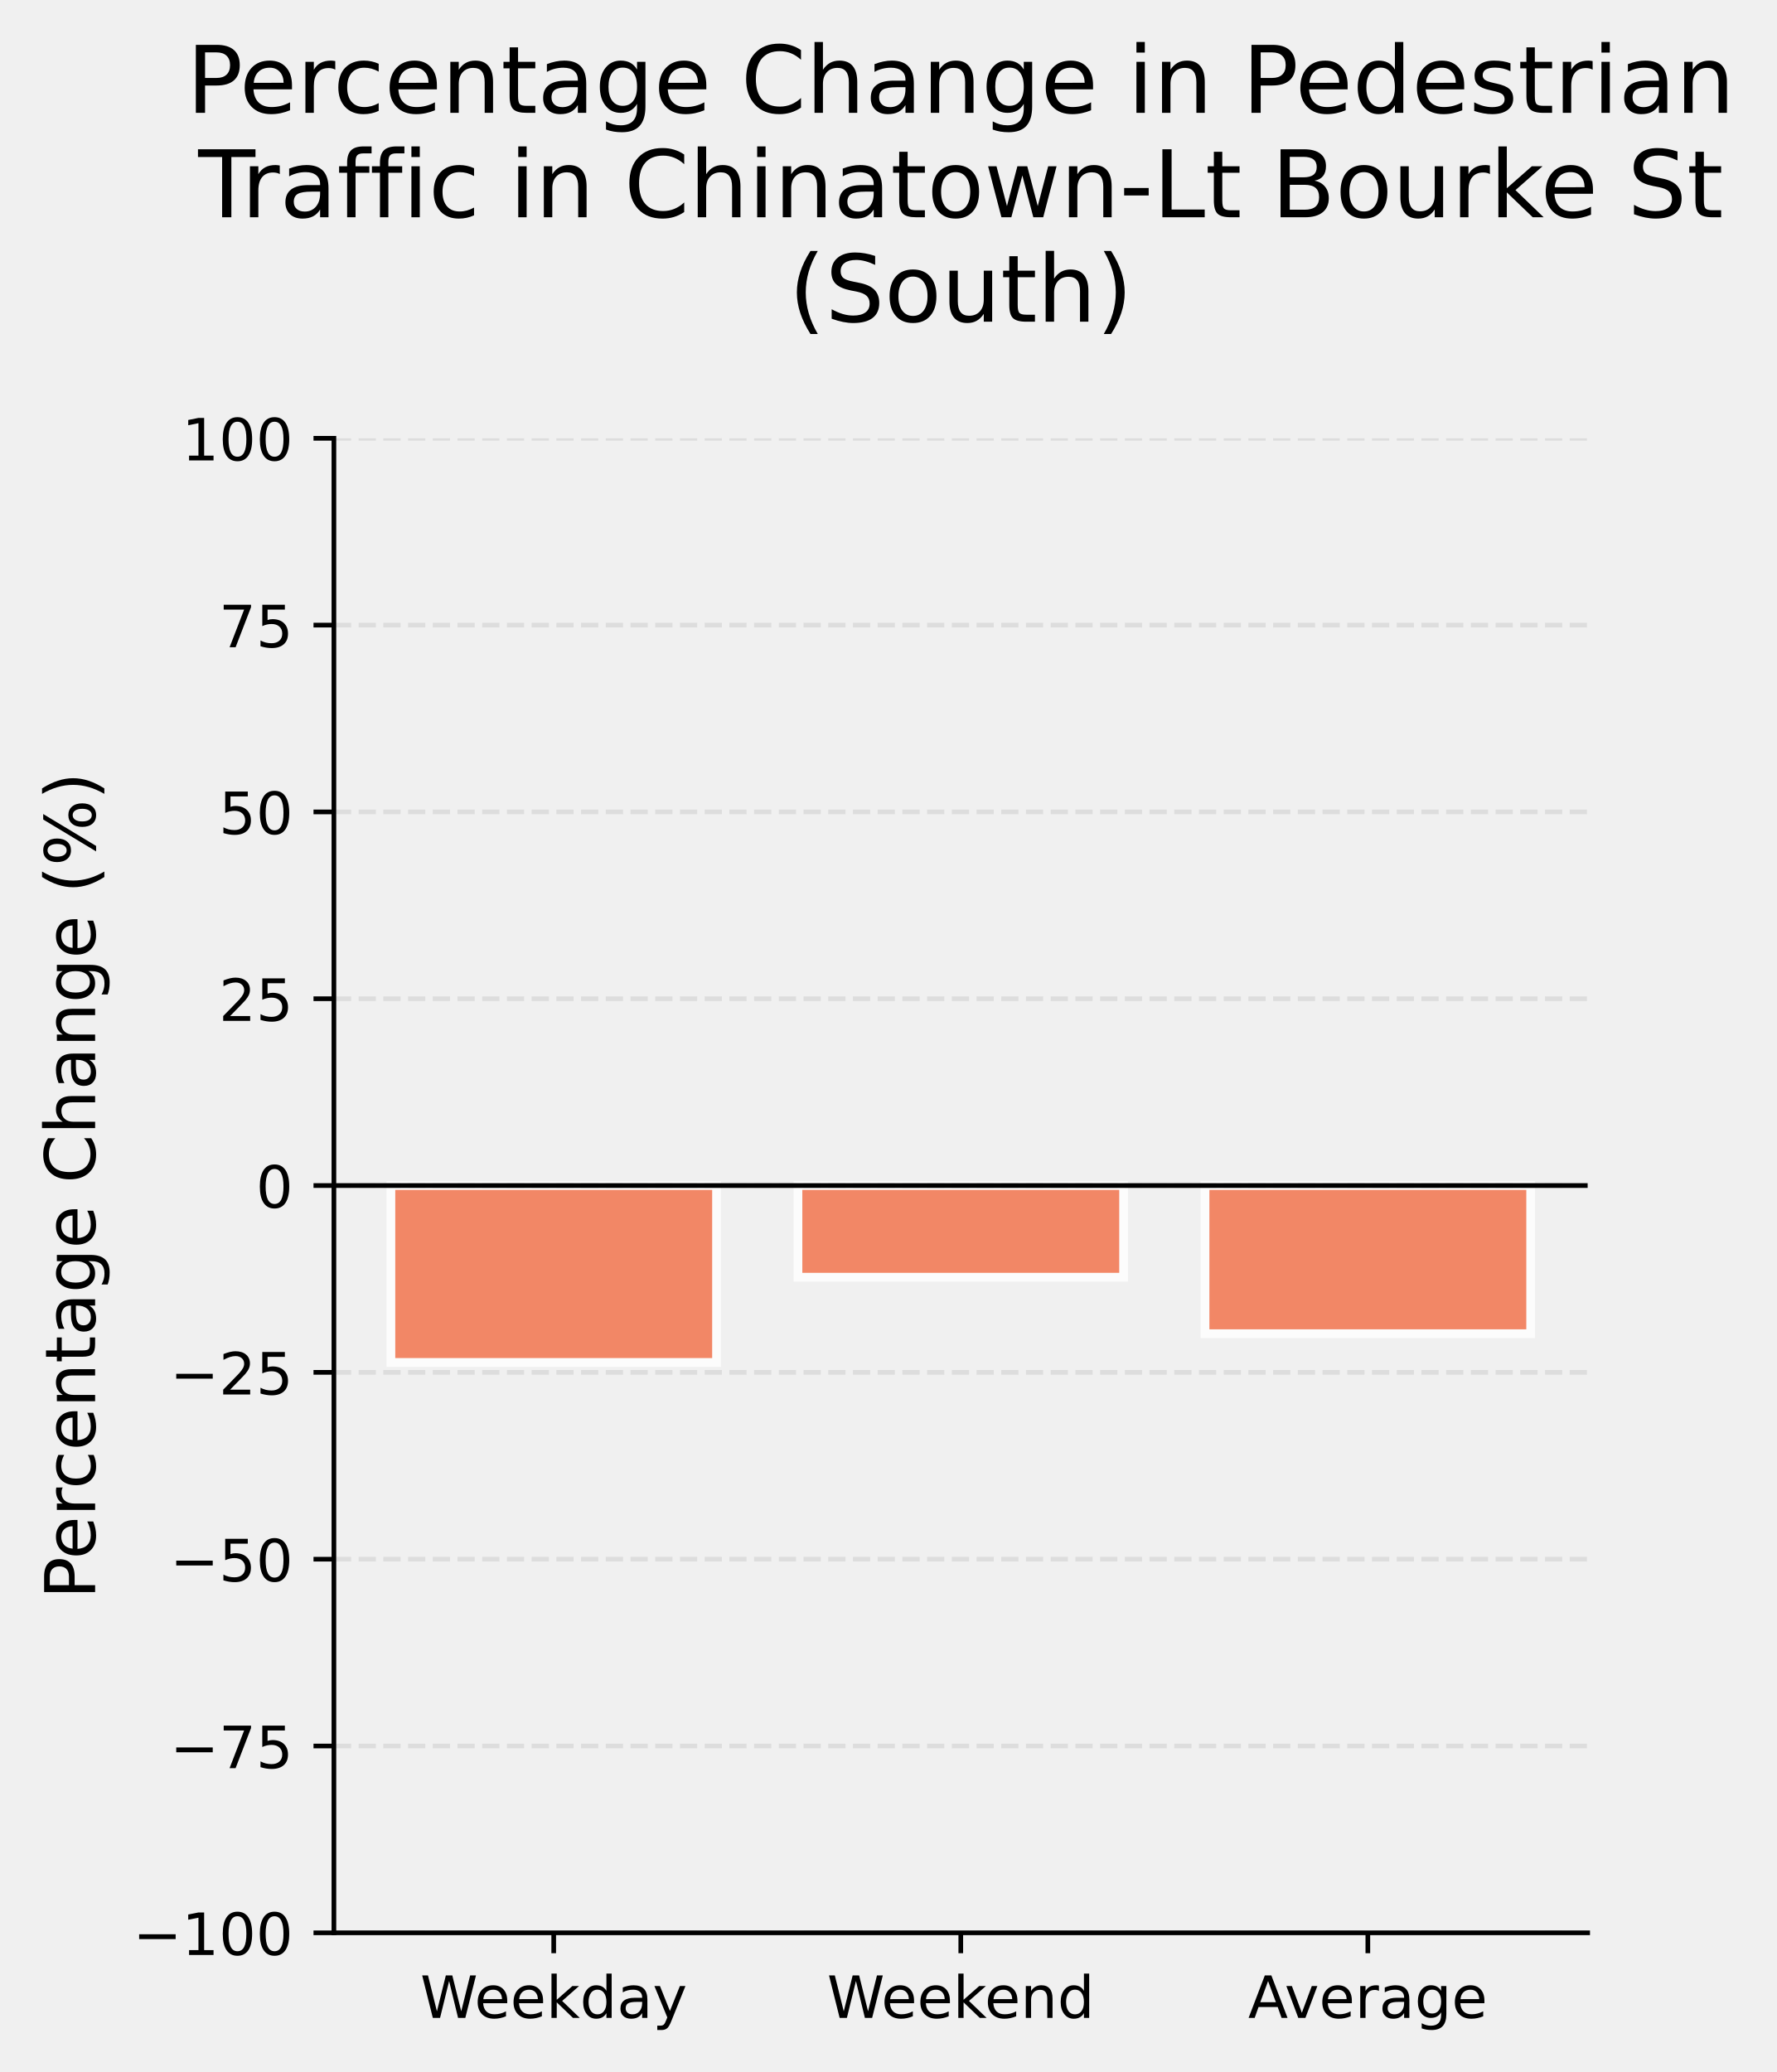
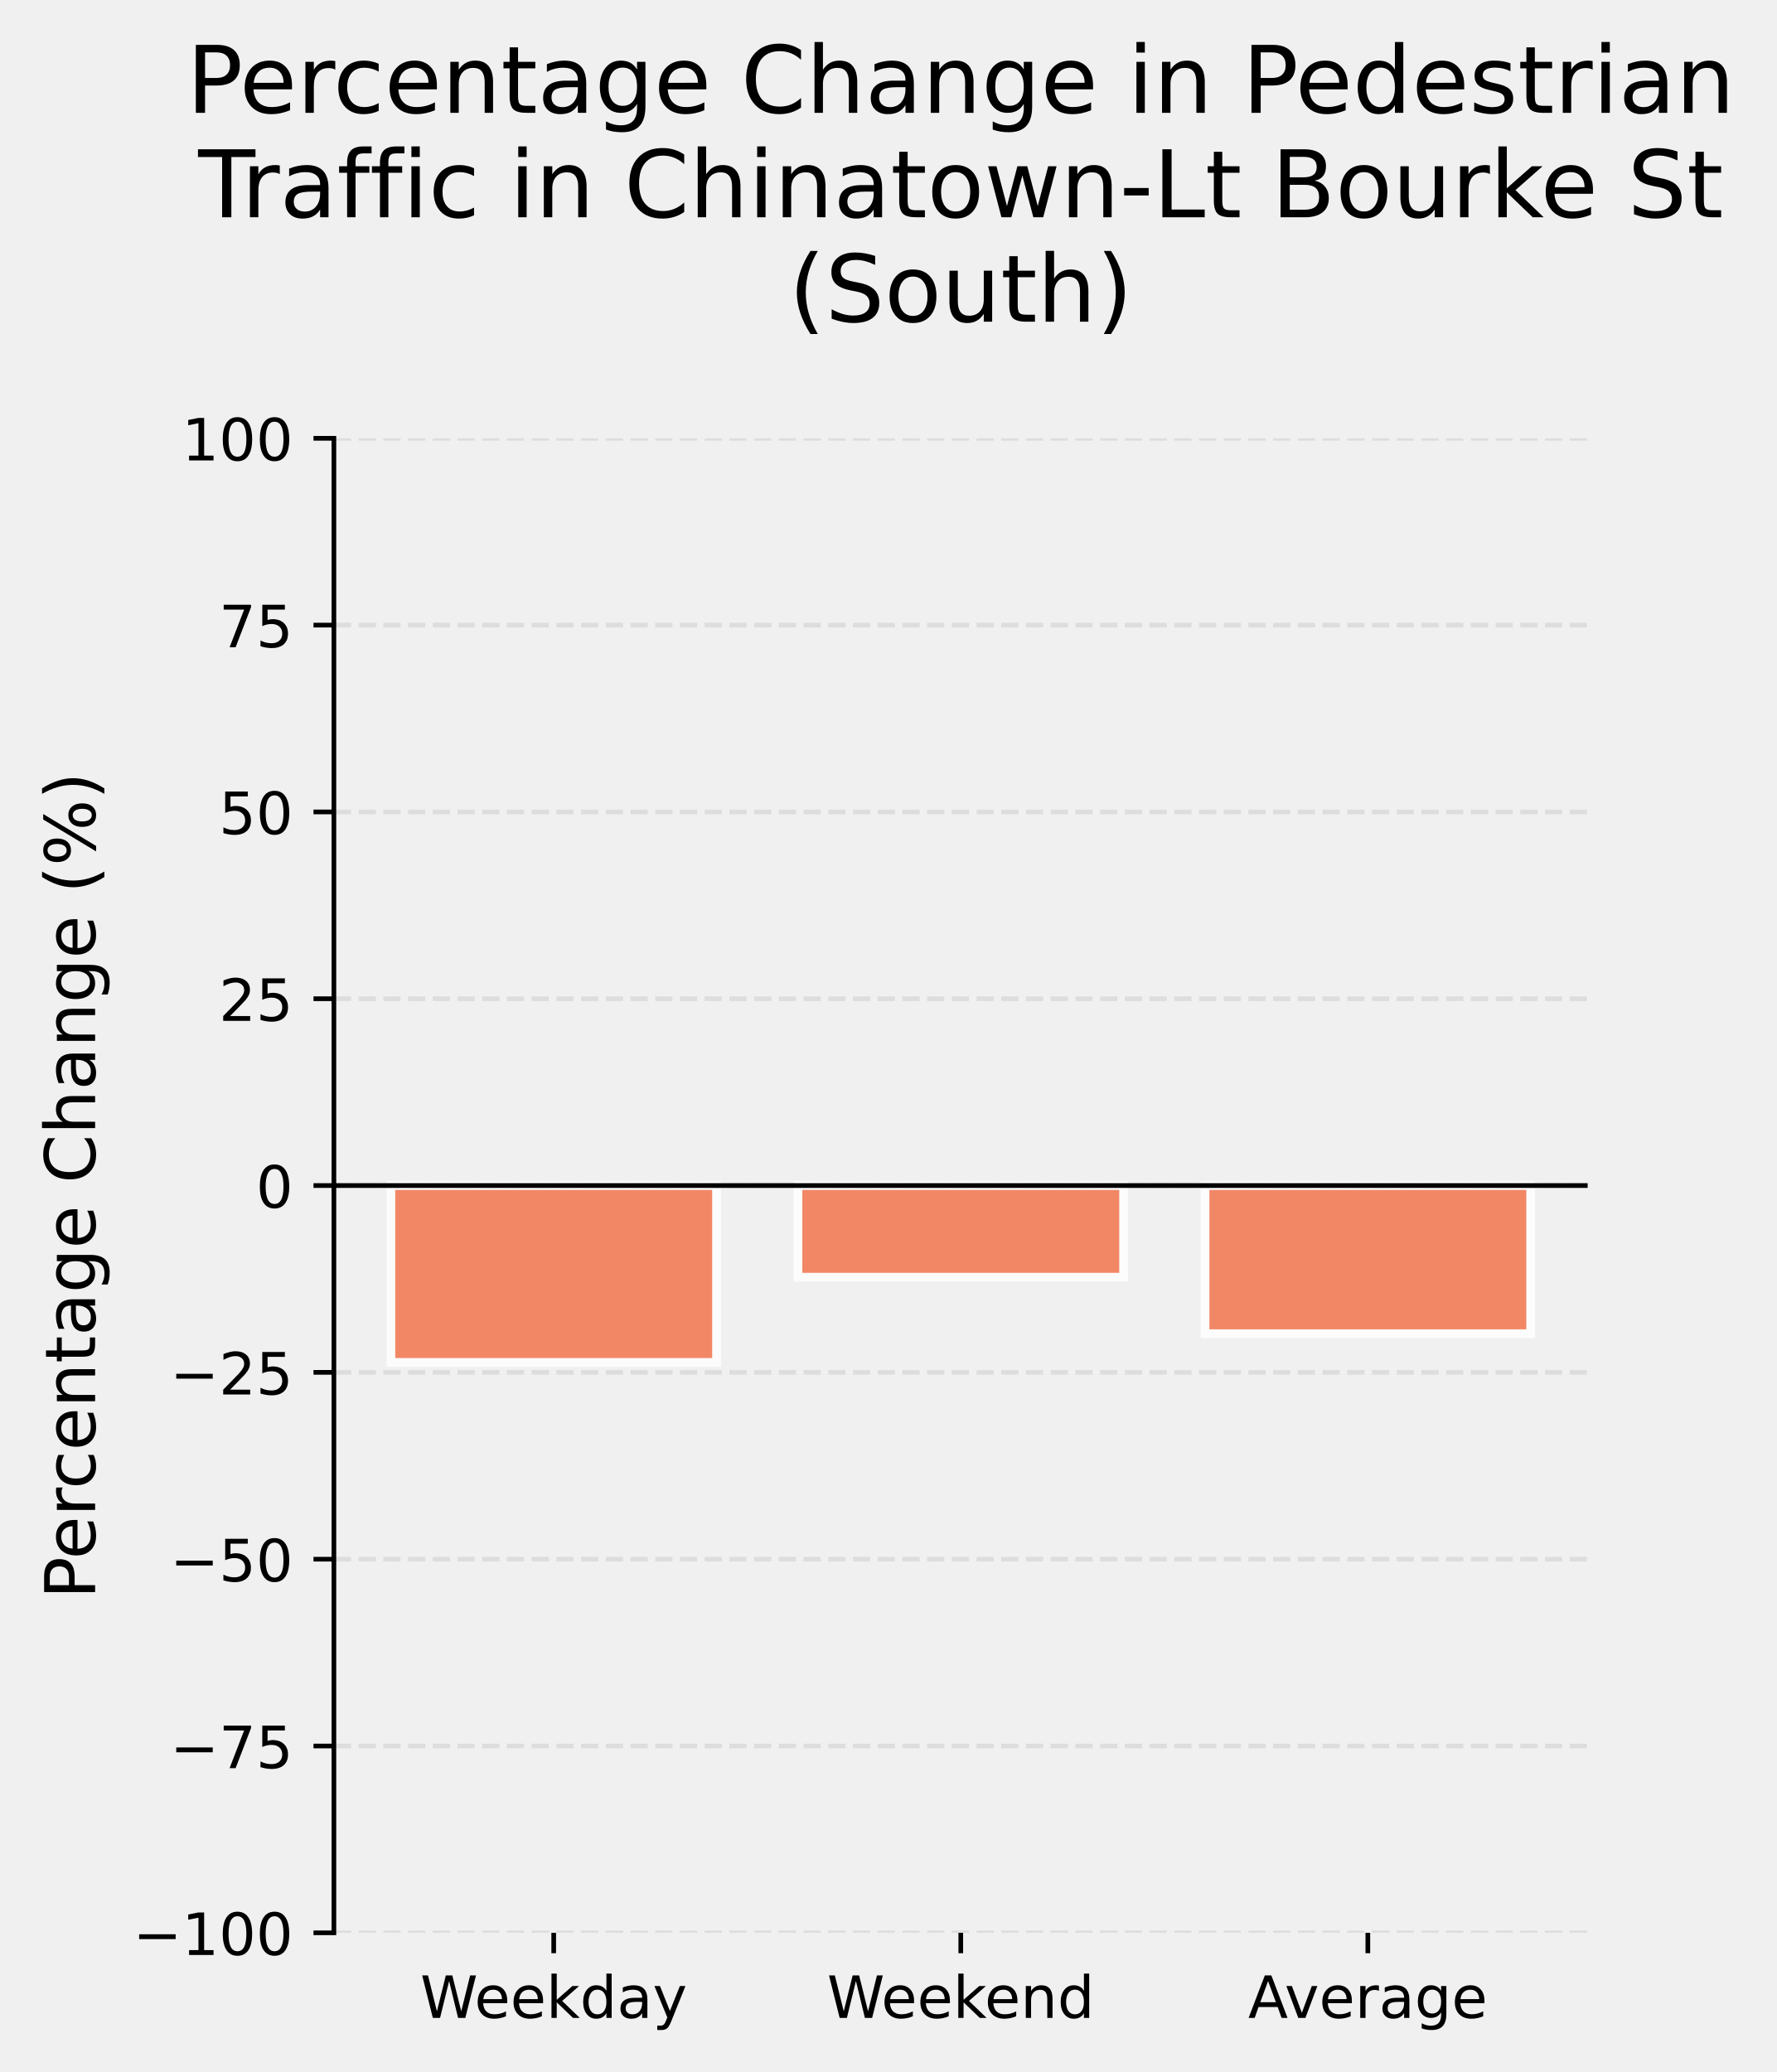
<svg xmlns="http://www.w3.org/2000/svg" xmlns:xlink="http://www.w3.org/1999/xlink" width="304.812pt" height="355.461pt" viewBox="0 0 304.812 355.461" version="1.1">
  <defs>
    <style type="text/css">*{stroke-linejoin: round; stroke-linecap: butt}</style>
  </defs>
  <g id="figure_1">
    <g id="patch_1">
      <path d="M 0 355.461  L 304.812 355.461  L 304.812 0  L 0 0  L 0 355.461  z " style="fill: none" />
    </g>
    <g id="axes_1">
      <g id="patch_2">
        <path d="M 57.281 331.582  L 272.361 331.582  L 272.361 75.191  L 57.281 75.191  L 57.281 331.582  z " style="fill: none" />
      </g>
      <g id="patch_3">
-         <path d="M 67.057 203.387  L 122.922 203.387  L 122.922 233.733  L 67.057 233.733  z " clip-path="url(#pc2b95ccf36)" style="fill: #f36d43; opacity: 0.8; stroke: #ffffff; stroke-width: 1.5; stroke-linejoin: miter" />
+         <path d="M 67.057 203.387  L 122.922 203.387  L 122.922 233.733  L 67.057 233.733  z " clip-path="url(#p0e3057968f)" style="fill: #f36d43; opacity: 0.8; stroke: #ffffff; stroke-width: 1.5; stroke-linejoin: miter" />
      </g>
      <g id="patch_4">
-         <path d="M 136.888 203.387  L 192.753 203.387  L 192.753 219.111  L 136.888 219.111  z " clip-path="url(#pc2b95ccf36)" style="fill: #f36d43; opacity: 0.8; stroke: #ffffff; stroke-width: 1.5; stroke-linejoin: miter" />
+         <path d="M 136.888 203.387  L 192.753 203.387  L 192.753 219.111  L 136.888 219.111  z " clip-path="url(#p0e3057968f)" style="fill: #f36d43; opacity: 0.8; stroke: #ffffff; stroke-width: 1.5; stroke-linejoin: miter" />
      </g>
      <g id="patch_5">
-         <path d="M 206.72 203.387  L 262.585 203.387  L 262.585 228.803  L 206.72 228.803  z " clip-path="url(#pc2b95ccf36)" style="fill: #f36d43; opacity: 0.8; stroke: #ffffff; stroke-width: 1.5; stroke-linejoin: miter" />
+         <path d="M 206.72 203.387  L 262.585 203.387  L 262.585 228.803  L 206.72 228.803  z " clip-path="url(#p0e3057968f)" style="fill: #f36d43; opacity: 0.8; stroke: #ffffff; stroke-width: 1.5; stroke-linejoin: miter" />
      </g>
      <g id="matplotlib.axis_1">
        <g id="xtick_1">
          <g id="line2d_1">
            <defs>
-               <path id="m5780c2cb54" d="M 0 0  L 0 3.5  " style="stroke: #000000; stroke-width: 0.8" />
+               <path id="m9cb5ef3594" d="M 0 0  L 0 3.5  " style="stroke: #000000; stroke-width: 0.8" />
            </defs>
            <g>
-               <use xlink:href="#m5780c2cb54" x="94.99" y="331.582" style="stroke: #000000; stroke-width: 0.8" />
+               <use xlink:href="#m9cb5ef3594" x="94.99" y="331.582" style="stroke: #000000; stroke-width: 0.8" />
            </g>
          </g>
          <g id="text_1">
            <g transform="translate(72.09368 346.1809) scale(0.1 -0.1)">
              <defs>
                <path id="DejaVuSans-57" d="M 213 4666  L 850 4666  L 1831 722  L 2809 4666  L 3519 4666  L 4500 722  L 5478 4666  L 6119 4666  L 4947 0  L 4153 0  L 3169 4050  L 2175 0  L 1381 0  L 213 4666  z " transform="scale(0.015625)" />
                <path id="DejaVuSans-65" d="M 3597 1894  L 3597 1613  L 953 1613  Q 991 1019 1311 708  Q 1631 397 2203 397  Q 2534 397 2845 478  Q 3156 559 3463 722  L 3463 178  Q 3153 47 2828 -22  Q 2503 -91 2169 -91  Q 1331 -91 842 396  Q 353 884 353 1716  Q 353 2575 817 3079  Q 1281 3584 2069 3584  Q 2775 3584 3186 3129  Q 3597 2675 3597 1894  z M 3022 2063  Q 3016 2534 2758 2815  Q 2500 3097 2075 3097  Q 1594 3097 1305 2825  Q 1016 2553 972 2059  L 3022 2063  z " transform="scale(0.015625)" />
                <path id="DejaVuSans-6b" d="M 581 4863  L 1159 4863  L 1159 1991  L 2875 3500  L 3609 3500  L 1753 1863  L 3688 0  L 2938 0  L 1159 1709  L 1159 0  L 581 0  L 581 4863  z " transform="scale(0.015625)" />
                <path id="DejaVuSans-64" d="M 2906 2969  L 2906 4863  L 3481 4863  L 3481 0  L 2906 0  L 2906 525  Q 2725 213 2448 61  Q 2172 -91 1784 -91  Q 1150 -91 751 415  Q 353 922 353 1747  Q 353 2572 751 3078  Q 1150 3584 1784 3584  Q 2172 3584 2448 3432  Q 2725 3281 2906 2969  z M 947 1747  Q 947 1113 1208 752  Q 1469 391 1925 391  Q 2381 391 2643 752  Q 2906 1113 2906 1747  Q 2906 2381 2643 2742  Q 2381 3103 1925 3103  Q 1469 3103 1208 2742  Q 947 2381 947 1747  z " transform="scale(0.015625)" />
                <path id="DejaVuSans-61" d="M 2194 1759  Q 1497 1759 1228 1600  Q 959 1441 959 1056  Q 959 750 1161 570  Q 1363 391 1709 391  Q 2188 391 2477 730  Q 2766 1069 2766 1631  L 2766 1759  L 2194 1759  z M 3341 1997  L 3341 0  L 2766 0  L 2766 531  Q 2569 213 2275 61  Q 1981 -91 1556 -91  Q 1019 -91 701 211  Q 384 513 384 1019  Q 384 1609 779 1909  Q 1175 2209 1959 2209  L 2766 2209  L 2766 2266  Q 2766 2663 2505 2880  Q 2244 3097 1772 3097  Q 1472 3097 1187 3025  Q 903 2953 641 2809  L 641 3341  Q 956 3463 1253 3523  Q 1550 3584 1831 3584  Q 2591 3584 2966 3190  Q 3341 2797 3341 1997  z " transform="scale(0.015625)" />
                <path id="DejaVuSans-79" d="M 2059 -325  Q 1816 -950 1584 -1140  Q 1353 -1331 966 -1331  L 506 -1331  L 506 -850  L 844 -850  Q 1081 -850 1212 -737  Q 1344 -625 1503 -206  L 1606 56  L 191 3500  L 800 3500  L 1894 763  L 2988 3500  L 3597 3500  L 2059 -325  z " transform="scale(0.015625)" />
              </defs>
              <use xlink:href="#DejaVuSans-57" />
              <use xlink:href="#DejaVuSans-65" transform="translate(93.00195 0)" />
              <use xlink:href="#DejaVuSans-65" transform="translate(154.5254 0)" />
              <use xlink:href="#DejaVuSans-6b" transform="translate(216.0488 0)" />
              <use xlink:href="#DejaVuSans-64" transform="translate(273.959 0)" />
              <use xlink:href="#DejaVuSans-61" transform="translate(337.4355 0)" />
              <use xlink:href="#DejaVuSans-79" transform="translate(398.7148 0)" />
            </g>
          </g>
        </g>
        <g id="xtick_2">
          <g id="line2d_2">
            <g>
-               <use xlink:href="#m5780c2cb54" x="164.821" y="331.582" style="stroke: #000000; stroke-width: 0.8" />
+               <use xlink:href="#m9cb5ef3594" x="164.821" y="331.582" style="stroke: #000000; stroke-width: 0.8" />
            </g>
          </g>
          <g id="text_2">
            <g transform="translate(141.8842 346.1809) scale(0.1 -0.1)">
              <defs>
                <path id="DejaVuSans-6e" d="M 3513 2113  L 3513 0  L 2938 0  L 2938 2094  Q 2938 2591 2744 2837  Q 2550 3084 2163 3084  Q 1697 3084 1428 2787  Q 1159 2491 1159 1978  L 1159 0  L 581 0  L 581 3500  L 1159 3500  L 1159 2956  Q 1366 3272 1645 3428  Q 1925 3584 2291 3584  Q 2894 3584 3203 3211  Q 3513 2838 3513 2113  z " transform="scale(0.015625)" />
              </defs>
              <use xlink:href="#DejaVuSans-57" />
              <use xlink:href="#DejaVuSans-65" transform="translate(93.00195 0)" />
              <use xlink:href="#DejaVuSans-65" transform="translate(154.5254 0)" />
              <use xlink:href="#DejaVuSans-6b" transform="translate(216.0488 0)" />
              <use xlink:href="#DejaVuSans-65" transform="translate(270.334 0)" />
              <use xlink:href="#DejaVuSans-6e" transform="translate(331.8574 0)" />
              <use xlink:href="#DejaVuSans-64" transform="translate(395.2363 0)" />
            </g>
          </g>
        </g>
        <g id="xtick_3">
          <g id="line2d_3">
            <g>
-               <use xlink:href="#m5780c2cb54" x="234.652" y="331.582" style="stroke: #000000; stroke-width: 0.8" />
+               <use xlink:href="#m9cb5ef3594" x="234.652" y="331.582" style="stroke: #000000; stroke-width: 0.8" />
            </g>
          </g>
          <g id="text_3">
            <g transform="translate(214.1193 346.1809) scale(0.1 -0.1)">
              <defs>
                <path id="DejaVuSans-41" d="M 2188 4044  L 1331 1722  L 3047 1722  L 2188 4044  z M 1831 4666  L 2547 4666  L 4325 0  L 3669 0  L 3244 1197  L 1141 1197  L 716 0  L 50 0  L 1831 4666  z " transform="scale(0.015625)" />
                <path id="DejaVuSans-76" d="M 191 3500  L 800 3500  L 1894 563  L 2988 3500  L 3597 3500  L 2284 0  L 1503 0  L 191 3500  z " transform="scale(0.015625)" />
                <path id="DejaVuSans-72" d="M 2631 2963  Q 2534 3019 2420 3045  Q 2306 3072 2169 3072  Q 1681 3072 1420 2755  Q 1159 2438 1159 1844  L 1159 0  L 581 0  L 581 3500  L 1159 3500  L 1159 2956  Q 1341 3275 1631 3429  Q 1922 3584 2338 3584  Q 2397 3584 2469 3576  Q 2541 3569 2628 3553  L 2631 2963  z " transform="scale(0.015625)" />
                <path id="DejaVuSans-67" d="M 2906 1791  Q 2906 2416 2648 2759  Q 2391 3103 1925 3103  Q 1463 3103 1205 2759  Q 947 2416 947 1791  Q 947 1169 1205 825  Q 1463 481 1925 481  Q 2391 481 2648 825  Q 2906 1169 2906 1791  z M 3481 434  Q 3481 -459 3084 -895  Q 2688 -1331 1869 -1331  Q 1566 -1331 1297 -1286  Q 1028 -1241 775 -1147  L 775 -588  Q 1028 -725 1275 -790  Q 1522 -856 1778 -856  Q 2344 -856 2625 -561  Q 2906 -266 2906 331  L 2906 616  Q 2728 306 2450 153  Q 2172 0 1784 0  Q 1141 0 747 490  Q 353 981 353 1791  Q 353 2603 747 3093  Q 1141 3584 1784 3584  Q 2172 3584 2450 3431  Q 2728 3278 2906 2969  L 2906 3500  L 3481 3500  L 3481 434  z " transform="scale(0.015625)" />
              </defs>
              <use xlink:href="#DejaVuSans-41" />
              <use xlink:href="#DejaVuSans-76" transform="translate(62.5332 0)" />
              <use xlink:href="#DejaVuSans-65" transform="translate(121.7129 0)" />
              <use xlink:href="#DejaVuSans-72" transform="translate(183.2363 0)" />
              <use xlink:href="#DejaVuSans-61" transform="translate(224.3496 0)" />
              <use xlink:href="#DejaVuSans-67" transform="translate(285.6289 0)" />
              <use xlink:href="#DejaVuSans-65" transform="translate(349.1055 0)" />
            </g>
          </g>
        </g>
      </g>
      <g id="matplotlib.axis_2">
        <g id="ytick_1">
          <g id="line2d_4">
-             <path d="M 57.281 331.582  L 272.361 331.582  " clip-path="url(#pc2b95ccf36)" style="fill: none; stroke-dasharray: 2.96,1.28; stroke-dashoffset: 0; stroke: #b0b0b0; stroke-opacity: 0.3; stroke-width: 0.8" />
+             <path d="M 57.281 331.582  L 272.361 331.582  " clip-path="url(#p0e3057968f)" style="fill: none; stroke-dasharray: 2.96,1.28; stroke-dashoffset: 0; stroke: #b0b0b0; stroke-opacity: 0.3; stroke-width: 0.8" />
          </g>
          <g id="line2d_5">
            <defs>
-               <path id="mcf138738e7" d="M 0 0  L -3.5 0  " style="stroke: #000000; stroke-width: 0.8" />
+               <path id="mb4aa8f1af4" d="M 0 0  L -3.5 0  " style="stroke: #000000; stroke-width: 0.8" />
            </defs>
            <g>
-               <use xlink:href="#mcf138738e7" x="57.281" y="331.582" style="stroke: #000000; stroke-width: 0.8" />
+               <use xlink:href="#mb4aa8f1af4" x="57.281" y="331.582" style="stroke: #000000; stroke-width: 0.8" />
            </g>
          </g>
          <g id="text_4">
            <g transform="translate(22.81375 335.3817) scale(0.1 -0.1)">
              <defs>
                <path id="DejaVuSans-2212" d="M 678 2272  L 4684 2272  L 4684 1741  L 678 1741  L 678 2272  z " transform="scale(0.015625)" />
                <path id="DejaVuSans-31" d="M 794 531  L 1825 531  L 1825 4091  L 703 3866  L 703 4441  L 1819 4666  L 2450 4666  L 2450 531  L 3481 531  L 3481 0  L 794 0  L 794 531  z " transform="scale(0.015625)" />
                <path id="DejaVuSans-30" d="M 2034 4250  Q 1547 4250 1301 3770  Q 1056 3291 1056 2328  Q 1056 1369 1301 889  Q 1547 409 2034 409  Q 2525 409 2770 889  Q 3016 1369 3016 2328  Q 3016 3291 2770 3770  Q 2525 4250 2034 4250  z M 2034 4750  Q 2819 4750 3233 4129  Q 3647 3509 3647 2328  Q 3647 1150 3233 529  Q 2819 -91 2034 -91  Q 1250 -91 836 529  Q 422 1150 422 2328  Q 422 3509 836 4129  Q 1250 4750 2034 4750  z " transform="scale(0.015625)" />
              </defs>
              <use xlink:href="#DejaVuSans-2212" />
              <use xlink:href="#DejaVuSans-31" transform="translate(83.78906 0)" />
              <use xlink:href="#DejaVuSans-30" transform="translate(147.4121 0)" />
              <use xlink:href="#DejaVuSans-30" transform="translate(211.0352 0)" />
            </g>
          </g>
        </g>
        <g id="ytick_2">
          <g id="line2d_6">
-             <path d="M 57.281 299.534  L 272.361 299.534  " clip-path="url(#pc2b95ccf36)" style="fill: none; stroke-dasharray: 2.96,1.28; stroke-dashoffset: 0; stroke: #b0b0b0; stroke-opacity: 0.3; stroke-width: 0.8" />
+             <path d="M 57.281 299.534  L 272.361 299.534  " clip-path="url(#p0e3057968f)" style="fill: none; stroke-dasharray: 2.96,1.28; stroke-dashoffset: 0; stroke: #b0b0b0; stroke-opacity: 0.3; stroke-width: 0.8" />
          </g>
          <g id="line2d_7">
            <g>
-               <use xlink:href="#mcf138738e7" x="57.281" y="299.534" style="stroke: #000000; stroke-width: 0.8" />
+               <use xlink:href="#mb4aa8f1af4" x="57.281" y="299.534" style="stroke: #000000; stroke-width: 0.8" />
            </g>
          </g>
          <g id="text_5">
            <g transform="translate(29.17625 303.3327) scale(0.1 -0.1)">
              <defs>
                <path id="DejaVuSans-37" d="M 525 4666  L 3525 4666  L 3525 4397  L 1831 0  L 1172 0  L 2766 4134  L 525 4134  L 525 4666  z " transform="scale(0.015625)" />
                <path id="DejaVuSans-35" d="M 691 4666  L 3169 4666  L 3169 4134  L 1269 4134  L 1269 2991  Q 1406 3038 1543 3061  Q 1681 3084 1819 3084  Q 2600 3084 3056 2656  Q 3513 2228 3513 1497  Q 3513 744 3044 326  Q 2575 -91 1722 -91  Q 1428 -91 1123 -41  Q 819 9 494 109  L 494 744  Q 775 591 1075 516  Q 1375 441 1709 441  Q 2250 441 2565 725  Q 2881 1009 2881 1497  Q 2881 1984 2565 2268  Q 2250 2553 1709 2553  Q 1456 2553 1204 2497  Q 953 2441 691 2322  L 691 4666  z " transform="scale(0.015625)" />
              </defs>
              <use xlink:href="#DejaVuSans-2212" />
              <use xlink:href="#DejaVuSans-37" transform="translate(83.78906 0)" />
              <use xlink:href="#DejaVuSans-35" transform="translate(147.4121 0)" />
            </g>
          </g>
        </g>
        <g id="ytick_3">
          <g id="line2d_8">
-             <path d="M 57.281 267.485  L 272.361 267.485  " clip-path="url(#pc2b95ccf36)" style="fill: none; stroke-dasharray: 2.96,1.28; stroke-dashoffset: 0; stroke: #b0b0b0; stroke-opacity: 0.3; stroke-width: 0.8" />
+             <path d="M 57.281 267.485  L 272.361 267.485  " clip-path="url(#p0e3057968f)" style="fill: none; stroke-dasharray: 2.96,1.28; stroke-dashoffset: 0; stroke: #b0b0b0; stroke-opacity: 0.3; stroke-width: 0.8" />
          </g>
          <g id="line2d_9">
            <g>
-               <use xlink:href="#mcf138738e7" x="57.281" y="267.485" style="stroke: #000000; stroke-width: 0.8" />
+               <use xlink:href="#mb4aa8f1af4" x="57.281" y="267.485" style="stroke: #000000; stroke-width: 0.8" />
            </g>
          </g>
          <g id="text_6">
            <g transform="translate(29.17625 271.2837) scale(0.1 -0.1)">
              <use xlink:href="#DejaVuSans-2212" />
              <use xlink:href="#DejaVuSans-35" transform="translate(83.78906 0)" />
              <use xlink:href="#DejaVuSans-30" transform="translate(147.4121 0)" />
            </g>
          </g>
        </g>
        <g id="ytick_4">
          <g id="line2d_10">
-             <path d="M 57.281 235.435  L 272.361 235.435  " clip-path="url(#pc2b95ccf36)" style="fill: none; stroke-dasharray: 2.96,1.28; stroke-dashoffset: 0; stroke: #b0b0b0; stroke-opacity: 0.3; stroke-width: 0.8" />
+             <path d="M 57.281 235.435  L 272.361 235.435  " clip-path="url(#p0e3057968f)" style="fill: none; stroke-dasharray: 2.96,1.28; stroke-dashoffset: 0; stroke: #b0b0b0; stroke-opacity: 0.3; stroke-width: 0.8" />
          </g>
          <g id="line2d_11">
            <g>
-               <use xlink:href="#mcf138738e7" x="57.281" y="235.435" style="stroke: #000000; stroke-width: 0.8" />
+               <use xlink:href="#mb4aa8f1af4" x="57.281" y="235.435" style="stroke: #000000; stroke-width: 0.8" />
            </g>
          </g>
          <g id="text_7">
            <g transform="translate(29.17625 239.2347) scale(0.1 -0.1)">
              <defs>
                <path id="DejaVuSans-32" d="M 1228 531  L 3431 531  L 3431 0  L 469 0  L 469 531  Q 828 903 1448 1529  Q 2069 2156 2228 2338  Q 2531 2678 2651 2914  Q 2772 3150 2772 3378  Q 2772 3750 2511 3984  Q 2250 4219 1831 4219  Q 1534 4219 1204 4116  Q 875 4013 500 3803  L 500 4441  Q 881 4594 1212 4672  Q 1544 4750 1819 4750  Q 2544 4750 2975 4387  Q 3406 4025 3406 3419  Q 3406 3131 3298 2873  Q 3191 2616 2906 2266  Q 2828 2175 2409 1742  Q 1991 1309 1228 531  z " transform="scale(0.015625)" />
              </defs>
              <use xlink:href="#DejaVuSans-2212" />
              <use xlink:href="#DejaVuSans-32" transform="translate(83.78906 0)" />
              <use xlink:href="#DejaVuSans-35" transform="translate(147.4121 0)" />
            </g>
          </g>
        </g>
        <g id="ytick_5">
          <g id="line2d_12">
-             <path d="M 57.281 203.387  L 272.361 203.387  " clip-path="url(#pc2b95ccf36)" style="fill: none; stroke-dasharray: 2.96,1.28; stroke-dashoffset: 0; stroke: #b0b0b0; stroke-opacity: 0.3; stroke-width: 0.8" />
+             <path d="M 57.281 203.387  L 272.361 203.387  " clip-path="url(#p0e3057968f)" style="fill: none; stroke-dasharray: 2.96,1.28; stroke-dashoffset: 0; stroke: #b0b0b0; stroke-opacity: 0.3; stroke-width: 0.8" />
          </g>
          <g id="line2d_13">
            <g>
-               <use xlink:href="#mcf138738e7" x="57.281" y="203.387" style="stroke: #000000; stroke-width: 0.8" />
+               <use xlink:href="#mb4aa8f1af4" x="57.281" y="203.387" style="stroke: #000000; stroke-width: 0.8" />
            </g>
          </g>
          <g id="text_8">
            <g transform="translate(43.91844 207.1857) scale(0.1 -0.1)">
              <use xlink:href="#DejaVuSans-30" />
            </g>
          </g>
        </g>
        <g id="ytick_6">
          <g id="line2d_14">
-             <path d="M 57.281 171.338  L 272.361 171.338  " clip-path="url(#pc2b95ccf36)" style="fill: none; stroke-dasharray: 2.96,1.28; stroke-dashoffset: 0; stroke: #b0b0b0; stroke-opacity: 0.3; stroke-width: 0.8" />
+             <path d="M 57.281 171.338  L 272.361 171.338  " clip-path="url(#p0e3057968f)" style="fill: none; stroke-dasharray: 2.96,1.28; stroke-dashoffset: 0; stroke: #b0b0b0; stroke-opacity: 0.3; stroke-width: 0.8" />
          </g>
          <g id="line2d_15">
            <g>
-               <use xlink:href="#mcf138738e7" x="57.281" y="171.338" style="stroke: #000000; stroke-width: 0.8" />
+               <use xlink:href="#mb4aa8f1af4" x="57.281" y="171.338" style="stroke: #000000; stroke-width: 0.8" />
            </g>
          </g>
          <g id="text_9">
            <g transform="translate(37.55594 175.1367) scale(0.1 -0.1)">
              <use xlink:href="#DejaVuSans-32" />
              <use xlink:href="#DejaVuSans-35" transform="translate(63.62305 0)" />
            </g>
          </g>
        </g>
        <g id="ytick_7">
          <g id="line2d_16">
-             <path d="M 57.281 139.288  L 272.361 139.288  " clip-path="url(#pc2b95ccf36)" style="fill: none; stroke-dasharray: 2.96,1.28; stroke-dashoffset: 0; stroke: #b0b0b0; stroke-opacity: 0.3; stroke-width: 0.8" />
+             <path d="M 57.281 139.288  L 272.361 139.288  " clip-path="url(#p0e3057968f)" style="fill: none; stroke-dasharray: 2.96,1.28; stroke-dashoffset: 0; stroke: #b0b0b0; stroke-opacity: 0.3; stroke-width: 0.8" />
          </g>
          <g id="line2d_17">
            <g>
-               <use xlink:href="#mcf138738e7" x="57.281" y="139.288" style="stroke: #000000; stroke-width: 0.8" />
+               <use xlink:href="#mb4aa8f1af4" x="57.281" y="139.288" style="stroke: #000000; stroke-width: 0.8" />
            </g>
          </g>
          <g id="text_10">
            <g transform="translate(37.55594 143.0877) scale(0.1 -0.1)">
              <use xlink:href="#DejaVuSans-35" />
              <use xlink:href="#DejaVuSans-30" transform="translate(63.62305 0)" />
            </g>
          </g>
        </g>
        <g id="ytick_8">
          <g id="line2d_18">
-             <path d="M 57.281 107.24  L 272.361 107.24  " clip-path="url(#pc2b95ccf36)" style="fill: none; stroke-dasharray: 2.96,1.28; stroke-dashoffset: 0; stroke: #b0b0b0; stroke-opacity: 0.3; stroke-width: 0.8" />
+             <path d="M 57.281 107.24  L 272.361 107.24  " clip-path="url(#p0e3057968f)" style="fill: none; stroke-dasharray: 2.96,1.28; stroke-dashoffset: 0; stroke: #b0b0b0; stroke-opacity: 0.3; stroke-width: 0.8" />
          </g>
          <g id="line2d_19">
            <g>
-               <use xlink:href="#mcf138738e7" x="57.281" y="107.24" style="stroke: #000000; stroke-width: 0.8" />
+               <use xlink:href="#mb4aa8f1af4" x="57.281" y="107.24" style="stroke: #000000; stroke-width: 0.8" />
            </g>
          </g>
          <g id="text_11">
            <g transform="translate(37.55594 111.0387) scale(0.1 -0.1)">
              <use xlink:href="#DejaVuSans-37" />
              <use xlink:href="#DejaVuSans-35" transform="translate(63.62305 0)" />
            </g>
          </g>
        </g>
        <g id="ytick_9">
          <g id="line2d_20">
-             <path d="M 57.281 75.191  L 272.361 75.191  " clip-path="url(#pc2b95ccf36)" style="fill: none; stroke-dasharray: 2.96,1.28; stroke-dashoffset: 0; stroke: #b0b0b0; stroke-opacity: 0.3; stroke-width: 0.8" />
+             <path d="M 57.281 75.191  L 272.361 75.191  " clip-path="url(#p0e3057968f)" style="fill: none; stroke-dasharray: 2.96,1.28; stroke-dashoffset: 0; stroke: #b0b0b0; stroke-opacity: 0.3; stroke-width: 0.8" />
          </g>
          <g id="line2d_21">
            <g>
-               <use xlink:href="#mcf138738e7" x="57.281" y="75.191" style="stroke: #000000; stroke-width: 0.8" />
+               <use xlink:href="#mb4aa8f1af4" x="57.281" y="75.191" style="stroke: #000000; stroke-width: 0.8" />
            </g>
          </g>
          <g id="text_12">
            <g transform="translate(31.19344 78.98972) scale(0.1 -0.1)">
              <use xlink:href="#DejaVuSans-31" />
              <use xlink:href="#DejaVuSans-30" transform="translate(63.62305 0)" />
              <use xlink:href="#DejaVuSans-30" transform="translate(127.2461 0)" />
            </g>
          </g>
        </g>
        <g id="text_13">
          <g transform="translate(16.31812 274.3028) rotate(-90) scale(0.12 -0.12)">
            <defs>
              <path id="DejaVuSans-50" d="M 1259 4147  L 1259 2394  L 2053 2394  Q 2494 2394 2734 2622  Q 2975 2850 2975 3272  Q 2975 3691 2734 3919  Q 2494 4147 2053 4147  L 1259 4147  z M 628 4666  L 2053 4666  Q 2838 4666 3239 4311  Q 3641 3956 3641 3272  Q 3641 2581 3239 2228  Q 2838 1875 2053 1875  L 1259 1875  L 1259 0  L 628 0  L 628 4666  z " transform="scale(0.015625)" />
              <path id="DejaVuSans-63" d="M 3122 3366  L 3122 2828  Q 2878 2963 2633 3030  Q 2388 3097 2138 3097  Q 1578 3097 1268 2742  Q 959 2388 959 1747  Q 959 1106 1268 751  Q 1578 397 2138 397  Q 2388 397 2633 464  Q 2878 531 3122 666  L 3122 134  Q 2881 22 2623 -34  Q 2366 -91 2075 -91  Q 1284 -91 818 406  Q 353 903 353 1747  Q 353 2603 823 3093  Q 1294 3584 2113 3584  Q 2378 3584 2631 3529  Q 2884 3475 3122 3366  z " transform="scale(0.015625)" />
              <path id="DejaVuSans-74" d="M 1172 4494  L 1172 3500  L 2356 3500  L 2356 3053  L 1172 3053  L 1172 1153  Q 1172 725 1289 603  Q 1406 481 1766 481  L 2356 481  L 2356 0  L 1766 0  Q 1100 0 847 248  Q 594 497 594 1153  L 594 3053  L 172 3053  L 172 3500  L 594 3500  L 594 4494  L 1172 4494  z " transform="scale(0.015625)" />
              <path id="DejaVuSans-20" transform="scale(0.015625)" />
              <path id="DejaVuSans-43" d="M 4122 4306  L 4122 3641  Q 3803 3938 3442 4084  Q 3081 4231 2675 4231  Q 1875 4231 1450 3742  Q 1025 3253 1025 2328  Q 1025 1406 1450 917  Q 1875 428 2675 428  Q 3081 428 3442 575  Q 3803 722 4122 1019  L 4122 359  Q 3791 134 3420 21  Q 3050 -91 2638 -91  Q 1578 -91 968 557  Q 359 1206 359 2328  Q 359 3453 968 4101  Q 1578 4750 2638 4750  Q 3056 4750 3426 4639  Q 3797 4528 4122 4306  z " transform="scale(0.015625)" />
              <path id="DejaVuSans-68" d="M 3513 2113  L 3513 0  L 2938 0  L 2938 2094  Q 2938 2591 2744 2837  Q 2550 3084 2163 3084  Q 1697 3084 1428 2787  Q 1159 2491 1159 1978  L 1159 0  L 581 0  L 581 4863  L 1159 4863  L 1159 2956  Q 1366 3272 1645 3428  Q 1925 3584 2291 3584  Q 2894 3584 3203 3211  Q 3513 2838 3513 2113  z " transform="scale(0.015625)" />
              <path id="DejaVuSans-28" d="M 1984 4856  Q 1566 4138 1362 3434  Q 1159 2731 1159 2009  Q 1159 1288 1364 580  Q 1569 -128 1984 -844  L 1484 -844  Q 1016 -109 783 600  Q 550 1309 550 2009  Q 550 2706 781 3412  Q 1013 4119 1484 4856  L 1984 4856  z " transform="scale(0.015625)" />
              <path id="DejaVuSans-25" d="M 4653 2053  Q 4381 2053 4226 1822  Q 4072 1591 4072 1178  Q 4072 772 4226 539  Q 4381 306 4653 306  Q 4919 306 5073 539  Q 5228 772 5228 1178  Q 5228 1588 5073 1820  Q 4919 2053 4653 2053  z M 4653 2450  Q 5147 2450 5437 2106  Q 5728 1763 5728 1178  Q 5728 594 5436 251  Q 5144 -91 4653 -91  Q 4153 -91 3862 251  Q 3572 594 3572 1178  Q 3572 1766 3864 2108  Q 4156 2450 4653 2450  z M 1428 4353  Q 1159 4353 1004 4120  Q 850 3888 850 3481  Q 850 3069 1003 2837  Q 1156 2606 1428 2606  Q 1700 2606 1854 2837  Q 2009 3069 2009 3481  Q 2009 3884 1853 4118  Q 1697 4353 1428 4353  z M 4250 4750  L 4750 4750  L 1831 -91  L 1331 -91  L 4250 4750  z M 1428 4750  Q 1922 4750 2215 4408  Q 2509 4066 2509 3481  Q 2509 2891 2217 2550  Q 1925 2209 1428 2209  Q 931 2209 642 2551  Q 353 2894 353 3481  Q 353 4063 643 4406  Q 934 4750 1428 4750  z " transform="scale(0.015625)" />
              <path id="DejaVuSans-29" d="M 513 4856  L 1013 4856  Q 1481 4119 1714 3412  Q 1947 2706 1947 2009  Q 1947 1309 1714 600  Q 1481 -109 1013 -844  L 513 -844  Q 928 -128 1133 580  Q 1338 1288 1338 2009  Q 1338 2731 1133 3434  Q 928 4138 513 4856  z " transform="scale(0.015625)" />
            </defs>
            <use xlink:href="#DejaVuSans-50" />
            <use xlink:href="#DejaVuSans-65" transform="translate(56.67773 0)" />
            <use xlink:href="#DejaVuSans-72" transform="translate(118.2012 0)" />
            <use xlink:href="#DejaVuSans-63" transform="translate(157.0645 0)" />
            <use xlink:href="#DejaVuSans-65" transform="translate(212.0449 0)" />
            <use xlink:href="#DejaVuSans-6e" transform="translate(273.5684 0)" />
            <use xlink:href="#DejaVuSans-74" transform="translate(336.9473 0)" />
            <use xlink:href="#DejaVuSans-61" transform="translate(376.1562 0)" />
            <use xlink:href="#DejaVuSans-67" transform="translate(437.4355 0)" />
            <use xlink:href="#DejaVuSans-65" transform="translate(500.9121 0)" />
            <use xlink:href="#DejaVuSans-20" transform="translate(562.4355 0)" />
            <use xlink:href="#DejaVuSans-43" transform="translate(594.2227 0)" />
            <use xlink:href="#DejaVuSans-68" transform="translate(664.0469 0)" />
            <use xlink:href="#DejaVuSans-61" transform="translate(727.4258 0)" />
            <use xlink:href="#DejaVuSans-6e" transform="translate(788.7051 0)" />
            <use xlink:href="#DejaVuSans-67" transform="translate(852.084 0)" />
            <use xlink:href="#DejaVuSans-65" transform="translate(915.5605 0)" />
            <use xlink:href="#DejaVuSans-20" transform="translate(977.084 0)" />
            <use xlink:href="#DejaVuSans-28" transform="translate(1008.871 0)" />
            <use xlink:href="#DejaVuSans-25" transform="translate(1047.885 0)" />
            <use xlink:href="#DejaVuSans-29" transform="translate(1142.904 0)" />
          </g>
        </g>
      </g>
      <g id="line2d_22">
-         <path d="M 57.281 203.387  L 272.361 203.387  " clip-path="url(#pc2b95ccf36)" style="fill: none; stroke: #000000; stroke-width: 0.8; stroke-linecap: square" />
+         <path d="M 57.281 203.387  L 272.361 203.387  " clip-path="url(#p0e3057968f)" style="fill: none; stroke: #000000; stroke-width: 0.8; stroke-linecap: square" />
      </g>
      <g id="patch_6">
        <path d="M 57.281 331.582  L 57.281 75.191  " style="fill: none; stroke: #000000; stroke-width: 0.8; stroke-linejoin: miter; stroke-linecap: square" />
-       </g>
-       <g id="patch_7">
-         <path d="M 57.281 331.582  L 272.361 331.582  " style="fill: none; stroke: #000000; stroke-width: 0.8; stroke-linejoin: miter; stroke-linecap: square" />
      </g>
      <g id="text_14">
        <g transform="translate(32.02969 19.3575) scale(0.16 -0.16)">
          <defs>
            <path id="DejaVuSans-69" d="M 603 3500  L 1178 3500  L 1178 0  L 603 0  L 603 3500  z M 603 4863  L 1178 4863  L 1178 4134  L 603 4134  L 603 4863  z " transform="scale(0.015625)" />
            <path id="DejaVuSans-73" d="M 2834 3397  L 2834 2853  Q 2591 2978 2328 3040  Q 2066 3103 1784 3103  Q 1356 3103 1142 2972  Q 928 2841 928 2578  Q 928 2378 1081 2264  Q 1234 2150 1697 2047  L 1894 2003  Q 2506 1872 2764 1633  Q 3022 1394 3022 966  Q 3022 478 2636 193  Q 2250 -91 1575 -91  Q 1294 -91 989 -36  Q 684 19 347 128  L 347 722  Q 666 556 975 473  Q 1284 391 1588 391  Q 1994 391 2212 530  Q 2431 669 2431 922  Q 2431 1156 2273 1281  Q 2116 1406 1581 1522  L 1381 1569  Q 847 1681 609 1914  Q 372 2147 372 2553  Q 372 3047 722 3315  Q 1072 3584 1716 3584  Q 2034 3584 2315 3537  Q 2597 3491 2834 3397  z " transform="scale(0.015625)" />
          </defs>
          <use xlink:href="#DejaVuSans-50" />
          <use xlink:href="#DejaVuSans-65" transform="translate(56.67773 0)" />
          <use xlink:href="#DejaVuSans-72" transform="translate(118.2012 0)" />
          <use xlink:href="#DejaVuSans-63" transform="translate(157.0645 0)" />
          <use xlink:href="#DejaVuSans-65" transform="translate(212.0449 0)" />
          <use xlink:href="#DejaVuSans-6e" transform="translate(273.5684 0)" />
          <use xlink:href="#DejaVuSans-74" transform="translate(336.9473 0)" />
          <use xlink:href="#DejaVuSans-61" transform="translate(376.1562 0)" />
          <use xlink:href="#DejaVuSans-67" transform="translate(437.4355 0)" />
          <use xlink:href="#DejaVuSans-65" transform="translate(500.9121 0)" />
          <use xlink:href="#DejaVuSans-20" transform="translate(562.4355 0)" />
          <use xlink:href="#DejaVuSans-43" transform="translate(594.2227 0)" />
          <use xlink:href="#DejaVuSans-68" transform="translate(664.0469 0)" />
          <use xlink:href="#DejaVuSans-61" transform="translate(727.4258 0)" />
          <use xlink:href="#DejaVuSans-6e" transform="translate(788.7051 0)" />
          <use xlink:href="#DejaVuSans-67" transform="translate(852.084 0)" />
          <use xlink:href="#DejaVuSans-65" transform="translate(915.5605 0)" />
          <use xlink:href="#DejaVuSans-20" transform="translate(977.084 0)" />
          <use xlink:href="#DejaVuSans-69" transform="translate(1008.871 0)" />
          <use xlink:href="#DejaVuSans-6e" transform="translate(1036.654 0)" />
          <use xlink:href="#DejaVuSans-20" transform="translate(1100.033 0)" />
          <use xlink:href="#DejaVuSans-50" transform="translate(1131.82 0)" />
          <use xlink:href="#DejaVuSans-65" transform="translate(1188.498 0)" />
          <use xlink:href="#DejaVuSans-64" transform="translate(1250.021 0)" />
          <use xlink:href="#DejaVuSans-65" transform="translate(1313.498 0)" />
          <use xlink:href="#DejaVuSans-73" transform="translate(1375.021 0)" />
          <use xlink:href="#DejaVuSans-74" transform="translate(1427.121 0)" />
          <use xlink:href="#DejaVuSans-72" transform="translate(1466.33 0)" />
          <use xlink:href="#DejaVuSans-69" transform="translate(1507.443 0)" />
          <use xlink:href="#DejaVuSans-61" transform="translate(1535.227 0)" />
          <use xlink:href="#DejaVuSans-6e" transform="translate(1596.506 0)" />
        </g>
        <g transform="translate(34.00969 37.274) scale(0.16 -0.16)">
          <defs>
            <path id="DejaVuSans-54" d="M -19 4666  L 3928 4666  L 3928 4134  L 2272 4134  L 2272 0  L 1638 0  L 1638 4134  L -19 4134  L -19 4666  z " transform="scale(0.015625)" />
            <path id="DejaVuSans-66" d="M 2375 4863  L 2375 4384  L 1825 4384  Q 1516 4384 1395 4259  Q 1275 4134 1275 3809  L 1275 3500  L 2222 3500  L 2222 3053  L 1275 3053  L 1275 0  L 697 0  L 697 3053  L 147 3053  L 147 3500  L 697 3500  L 697 3744  Q 697 4328 969 4595  Q 1241 4863 1831 4863  L 2375 4863  z " transform="scale(0.015625)" />
            <path id="DejaVuSans-6f" d="M 1959 3097  Q 1497 3097 1228 2736  Q 959 2375 959 1747  Q 959 1119 1226 758  Q 1494 397 1959 397  Q 2419 397 2687 759  Q 2956 1122 2956 1747  Q 2956 2369 2687 2733  Q 2419 3097 1959 3097  z M 1959 3584  Q 2709 3584 3137 3096  Q 3566 2609 3566 1747  Q 3566 888 3137 398  Q 2709 -91 1959 -91  Q 1206 -91 779 398  Q 353 888 353 1747  Q 353 2609 779 3096  Q 1206 3584 1959 3584  z " transform="scale(0.015625)" />
            <path id="DejaVuSans-77" d="M 269 3500  L 844 3500  L 1563 769  L 2278 3500  L 2956 3500  L 3675 769  L 4391 3500  L 4966 3500  L 4050 0  L 3372 0  L 2619 2869  L 1863 0  L 1184 0  L 269 3500  z " transform="scale(0.015625)" />
            <path id="DejaVuSans-2d" d="M 313 2009  L 1997 2009  L 1997 1497  L 313 1497  L 313 2009  z " transform="scale(0.015625)" />
            <path id="DejaVuSans-4c" d="M 628 4666  L 1259 4666  L 1259 531  L 3531 531  L 3531 0  L 628 0  L 628 4666  z " transform="scale(0.015625)" />
            <path id="DejaVuSans-42" d="M 1259 2228  L 1259 519  L 2272 519  Q 2781 519 3026 730  Q 3272 941 3272 1375  Q 3272 1813 3026 2020  Q 2781 2228 2272 2228  L 1259 2228  z M 1259 4147  L 1259 2741  L 2194 2741  Q 2656 2741 2882 2914  Q 3109 3088 3109 3444  Q 3109 3797 2882 3972  Q 2656 4147 2194 4147  L 1259 4147  z M 628 4666  L 2241 4666  Q 2963 4666 3353 4366  Q 3744 4066 3744 3513  Q 3744 3084 3544 2831  Q 3344 2578 2956 2516  Q 3422 2416 3680 2098  Q 3938 1781 3938 1306  Q 3938 681 3513 340  Q 3088 0 2303 0  L 628 0  L 628 4666  z " transform="scale(0.015625)" />
            <path id="DejaVuSans-75" d="M 544 1381  L 544 3500  L 1119 3500  L 1119 1403  Q 1119 906 1312 657  Q 1506 409 1894 409  Q 2359 409 2629 706  Q 2900 1003 2900 1516  L 2900 3500  L 3475 3500  L 3475 0  L 2900 0  L 2900 538  Q 2691 219 2414 64  Q 2138 -91 1772 -91  Q 1169 -91 856 284  Q 544 659 544 1381  z M 1991 3584  L 1991 3584  z " transform="scale(0.015625)" />
            <path id="DejaVuSans-53" d="M 3425 4513  L 3425 3897  Q 3066 4069 2747 4153  Q 2428 4238 2131 4238  Q 1616 4238 1336 4038  Q 1056 3838 1056 3469  Q 1056 3159 1242 3001  Q 1428 2844 1947 2747  L 2328 2669  Q 3034 2534 3370 2195  Q 3706 1856 3706 1288  Q 3706 609 3251 259  Q 2797 -91 1919 -91  Q 1588 -91 1214 -16  Q 841 59 441 206  L 441 856  Q 825 641 1194 531  Q 1563 422 1919 422  Q 2459 422 2753 634  Q 3047 847 3047 1241  Q 3047 1584 2836 1778  Q 2625 1972 2144 2069  L 1759 2144  Q 1053 2284 737 2584  Q 422 2884 422 3419  Q 422 4038 858 4394  Q 1294 4750 2059 4750  Q 2388 4750 2728 4690  Q 3069 4631 3425 4513  z " transform="scale(0.015625)" />
          </defs>
          <use xlink:href="#DejaVuSans-54" />
          <use xlink:href="#DejaVuSans-72" transform="translate(46.33398 0)" />
          <use xlink:href="#DejaVuSans-61" transform="translate(87.44727 0)" />
          <use xlink:href="#DejaVuSans-66" transform="translate(148.7266 0)" />
          <use xlink:href="#DejaVuSans-66" transform="translate(183.9316 0)" />
          <use xlink:href="#DejaVuSans-69" transform="translate(219.1367 0)" />
          <use xlink:href="#DejaVuSans-63" transform="translate(246.9199 0)" />
          <use xlink:href="#DejaVuSans-20" transform="translate(301.9004 0)" />
          <use xlink:href="#DejaVuSans-69" transform="translate(333.6875 0)" />
          <use xlink:href="#DejaVuSans-6e" transform="translate(361.4707 0)" />
          <use xlink:href="#DejaVuSans-20" transform="translate(424.8496 0)" />
          <use xlink:href="#DejaVuSans-43" transform="translate(456.6367 0)" />
          <use xlink:href="#DejaVuSans-68" transform="translate(526.4609 0)" />
          <use xlink:href="#DejaVuSans-69" transform="translate(589.8398 0)" />
          <use xlink:href="#DejaVuSans-6e" transform="translate(617.623 0)" />
          <use xlink:href="#DejaVuSans-61" transform="translate(681.002 0)" />
          <use xlink:href="#DejaVuSans-74" transform="translate(742.2812 0)" />
          <use xlink:href="#DejaVuSans-6f" transform="translate(781.4902 0)" />
          <use xlink:href="#DejaVuSans-77" transform="translate(842.6719 0)" />
          <use xlink:href="#DejaVuSans-6e" transform="translate(924.459 0)" />
          <use xlink:href="#DejaVuSans-2d" transform="translate(987.8379 0)" />
          <use xlink:href="#DejaVuSans-4c" transform="translate(1023.922 0)" />
          <use xlink:href="#DejaVuSans-74" transform="translate(1079.635 0)" />
          <use xlink:href="#DejaVuSans-20" transform="translate(1118.844 0)" />
          <use xlink:href="#DejaVuSans-42" transform="translate(1150.631 0)" />
          <use xlink:href="#DejaVuSans-6f" transform="translate(1219.234 0)" />
          <use xlink:href="#DejaVuSans-75" transform="translate(1280.416 0)" />
          <use xlink:href="#DejaVuSans-72" transform="translate(1343.795 0)" />
          <use xlink:href="#DejaVuSans-6b" transform="translate(1384.908 0)" />
          <use xlink:href="#DejaVuSans-65" transform="translate(1439.193 0)" />
          <use xlink:href="#DejaVuSans-20" transform="translate(1500.717 0)" />
          <use xlink:href="#DejaVuSans-53" transform="translate(1532.504 0)" />
          <use xlink:href="#DejaVuSans-74" transform="translate(1595.98 0)" />
        </g>
        <g transform="translate(135.3284 55.1905) scale(0.16 -0.16)">
          <use xlink:href="#DejaVuSans-28" />
          <use xlink:href="#DejaVuSans-53" transform="translate(39.01367 0)" />
          <use xlink:href="#DejaVuSans-6f" transform="translate(102.4902 0)" />
          <use xlink:href="#DejaVuSans-75" transform="translate(163.6719 0)" />
          <use xlink:href="#DejaVuSans-74" transform="translate(227.0508 0)" />
          <use xlink:href="#DejaVuSans-68" transform="translate(266.2598 0)" />
          <use xlink:href="#DejaVuSans-29" transform="translate(329.6387 0)" />
        </g>
      </g>
    </g>
  </g>
  <defs>
-     <clipPath id="pc2b95ccf36">
+     <clipPath id="p0e3057968f">
      <rect x="57.281" y="75.191" width="215.08" height="256.392" />
    </clipPath>
  </defs>
</svg>
